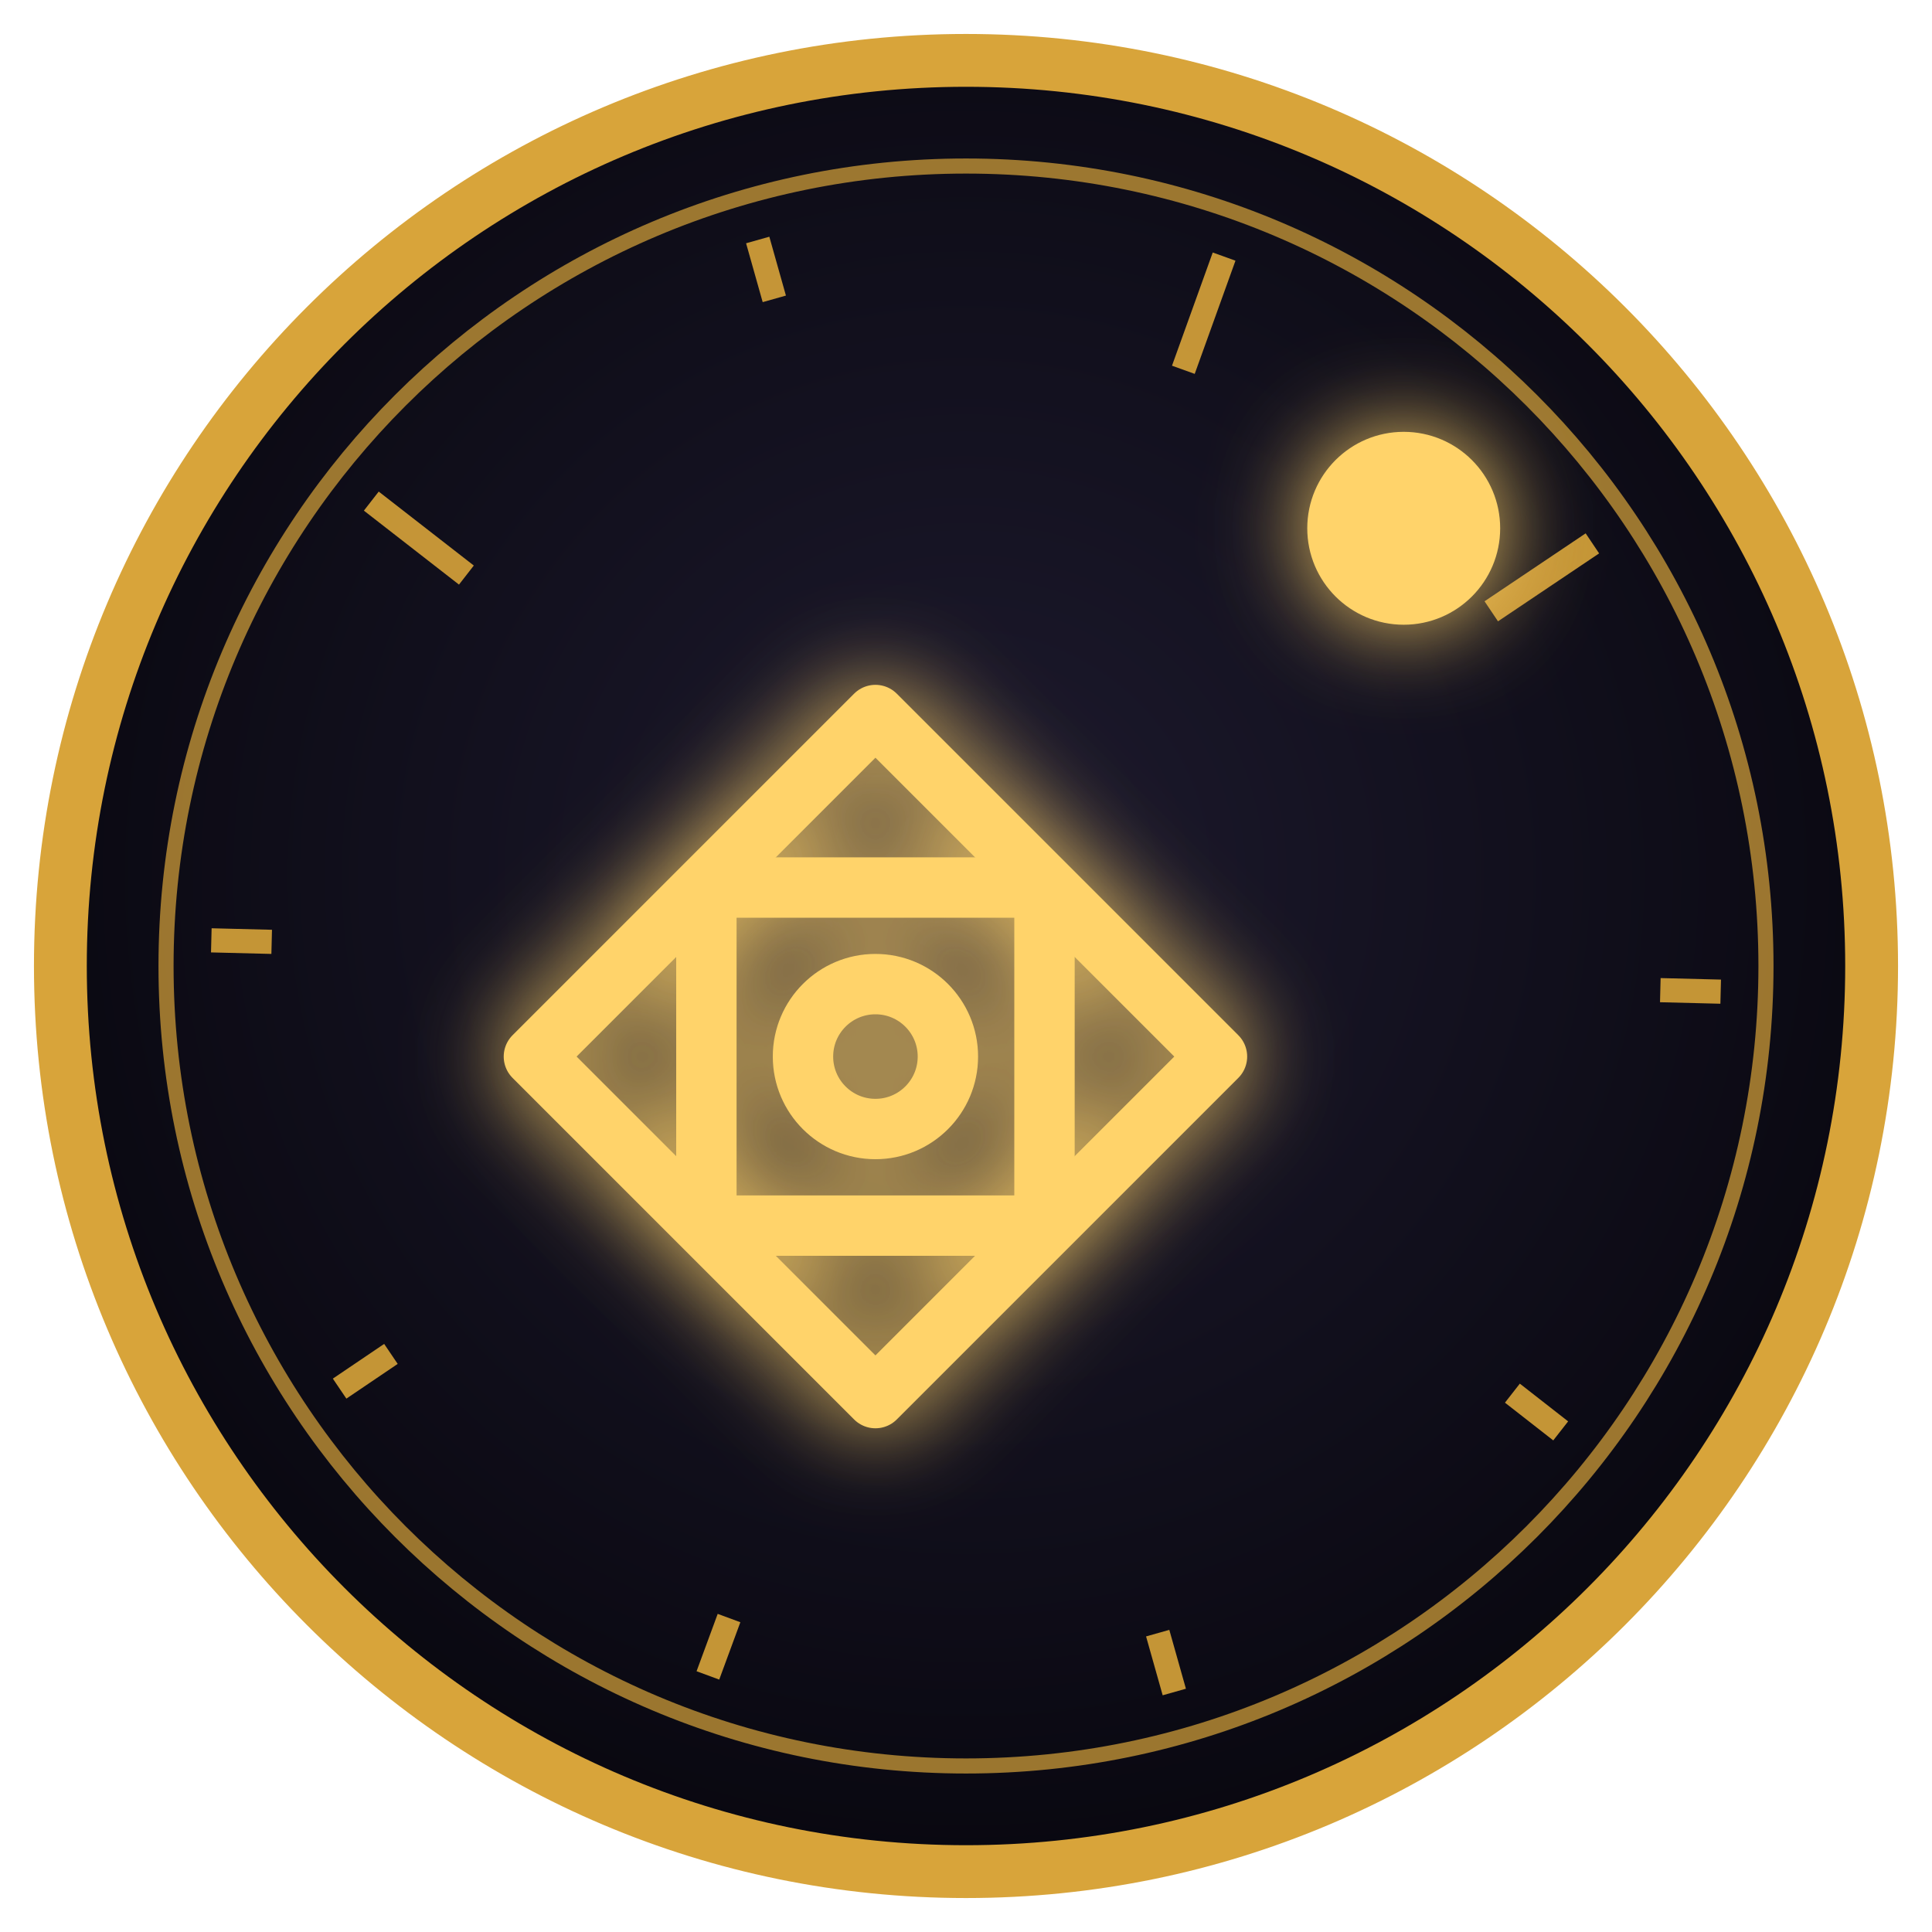
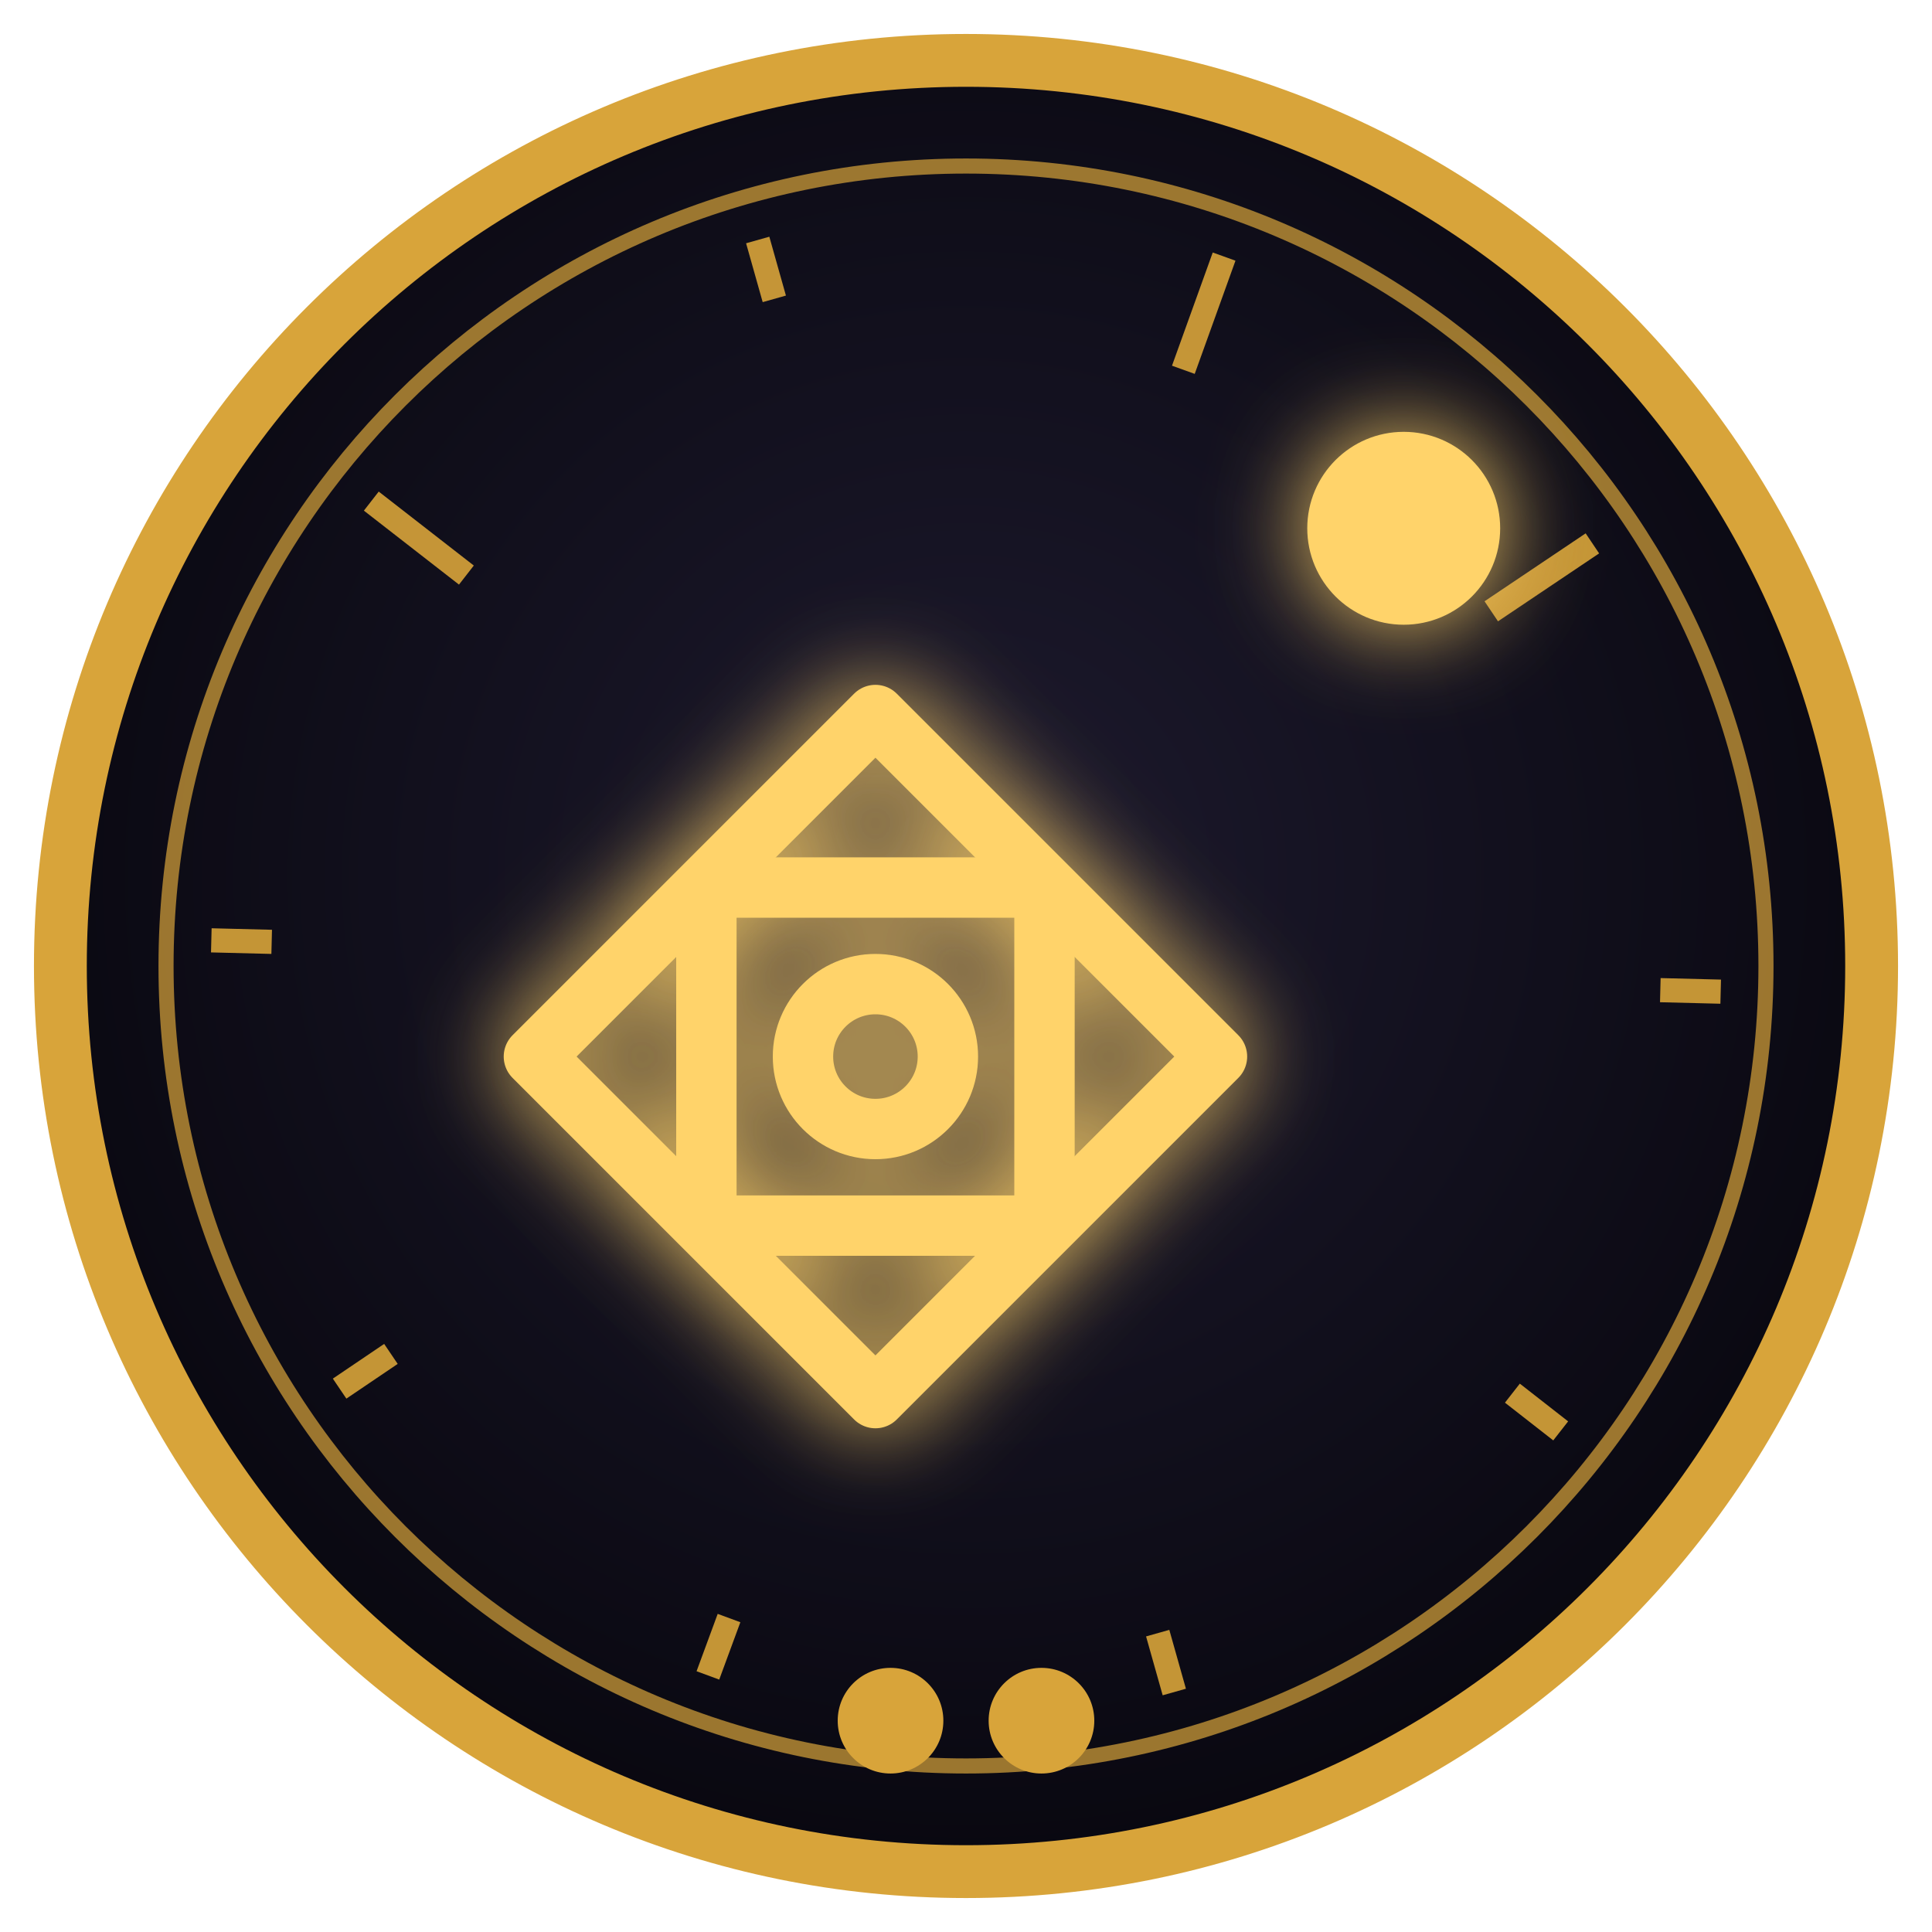
<svg xmlns="http://www.w3.org/2000/svg" viewBox="0 0 128 128" role="img" aria-label="Универсальная Руна">
  <defs>
    <radialGradient id="bg-universalnaya-runa" cx="50%" cy="45%" r="60%">
      <stop offset="0" stop-color="#1d1a2e" />
      <stop offset="1" stop-color="#07060d" />
    </radialGradient>
    <filter id="gl-universalnaya-runa" x="-30%" y="-30%" width="160%" height="160%">
      <feGaussianBlur stdDeviation="3.2" result="b" />
      <feMerge>
        <feMergeNode in="b" />
        <feMergeNode in="SourceGraphic" />
      </feMerge>
    </filter>
  </defs>
  <circle cx="64" cy="64" r="60" fill="url(#bg-universalnaya-runa)" stroke="#d8a43a" stroke-width="3.5" />
  <circle cx="64" cy="64" r="53" fill="none" stroke="#d8a43a" stroke-width="1" opacity=".7" />
  <path d="M22.5 92.0 L25.9 89.7 M14.0 62.3 L18.0 62.4 M24.6 33.2 L30.9 38.1 M50.2 15.9 L51.3 19.8 M81.1 17.0 L78.4 24.5 M105.5 36.0 L98.8 40.5 M114.0 65.7 L110.0 65.6 M103.4 94.8 L100.2 92.3 M77.8 112.1 L76.7 108.2 M46.9 111.0 L48.3 107.2" stroke="#d8a43a" stroke-width="1.6" opacity=".9" />
  <g fill="none" stroke="#ffd36a" color="#ffd36a" stroke-width="5" stroke-linecap="round" stroke-linejoin="round" filter="url(#gl-universalnaya-runa)">
    <g transform="translate(58 70) scale(0.8) translate(-64 -64)">
      <rect x="44" y="44" width="40" height="40" transform="rotate(45 64 64)" />
      <rect x="50" y="50" width="28" height="28" />
      <circle cx="64" cy="64" r="6" />
    </g>
    <g stroke-width="7.5">
      <g transform="translate(93 35) scale(0.36) translate(-64 -64)">
        <circle cx="64" cy="64" r="14" fill="currentColor" />
      </g>
    </g>
  </g>
+   <circle cx="59" cy="114" r="3.5" fill="#d8a43a" />
+   <circle cx="69" cy="114" r="3.5" fill="#d8a43a" />
</svg>
